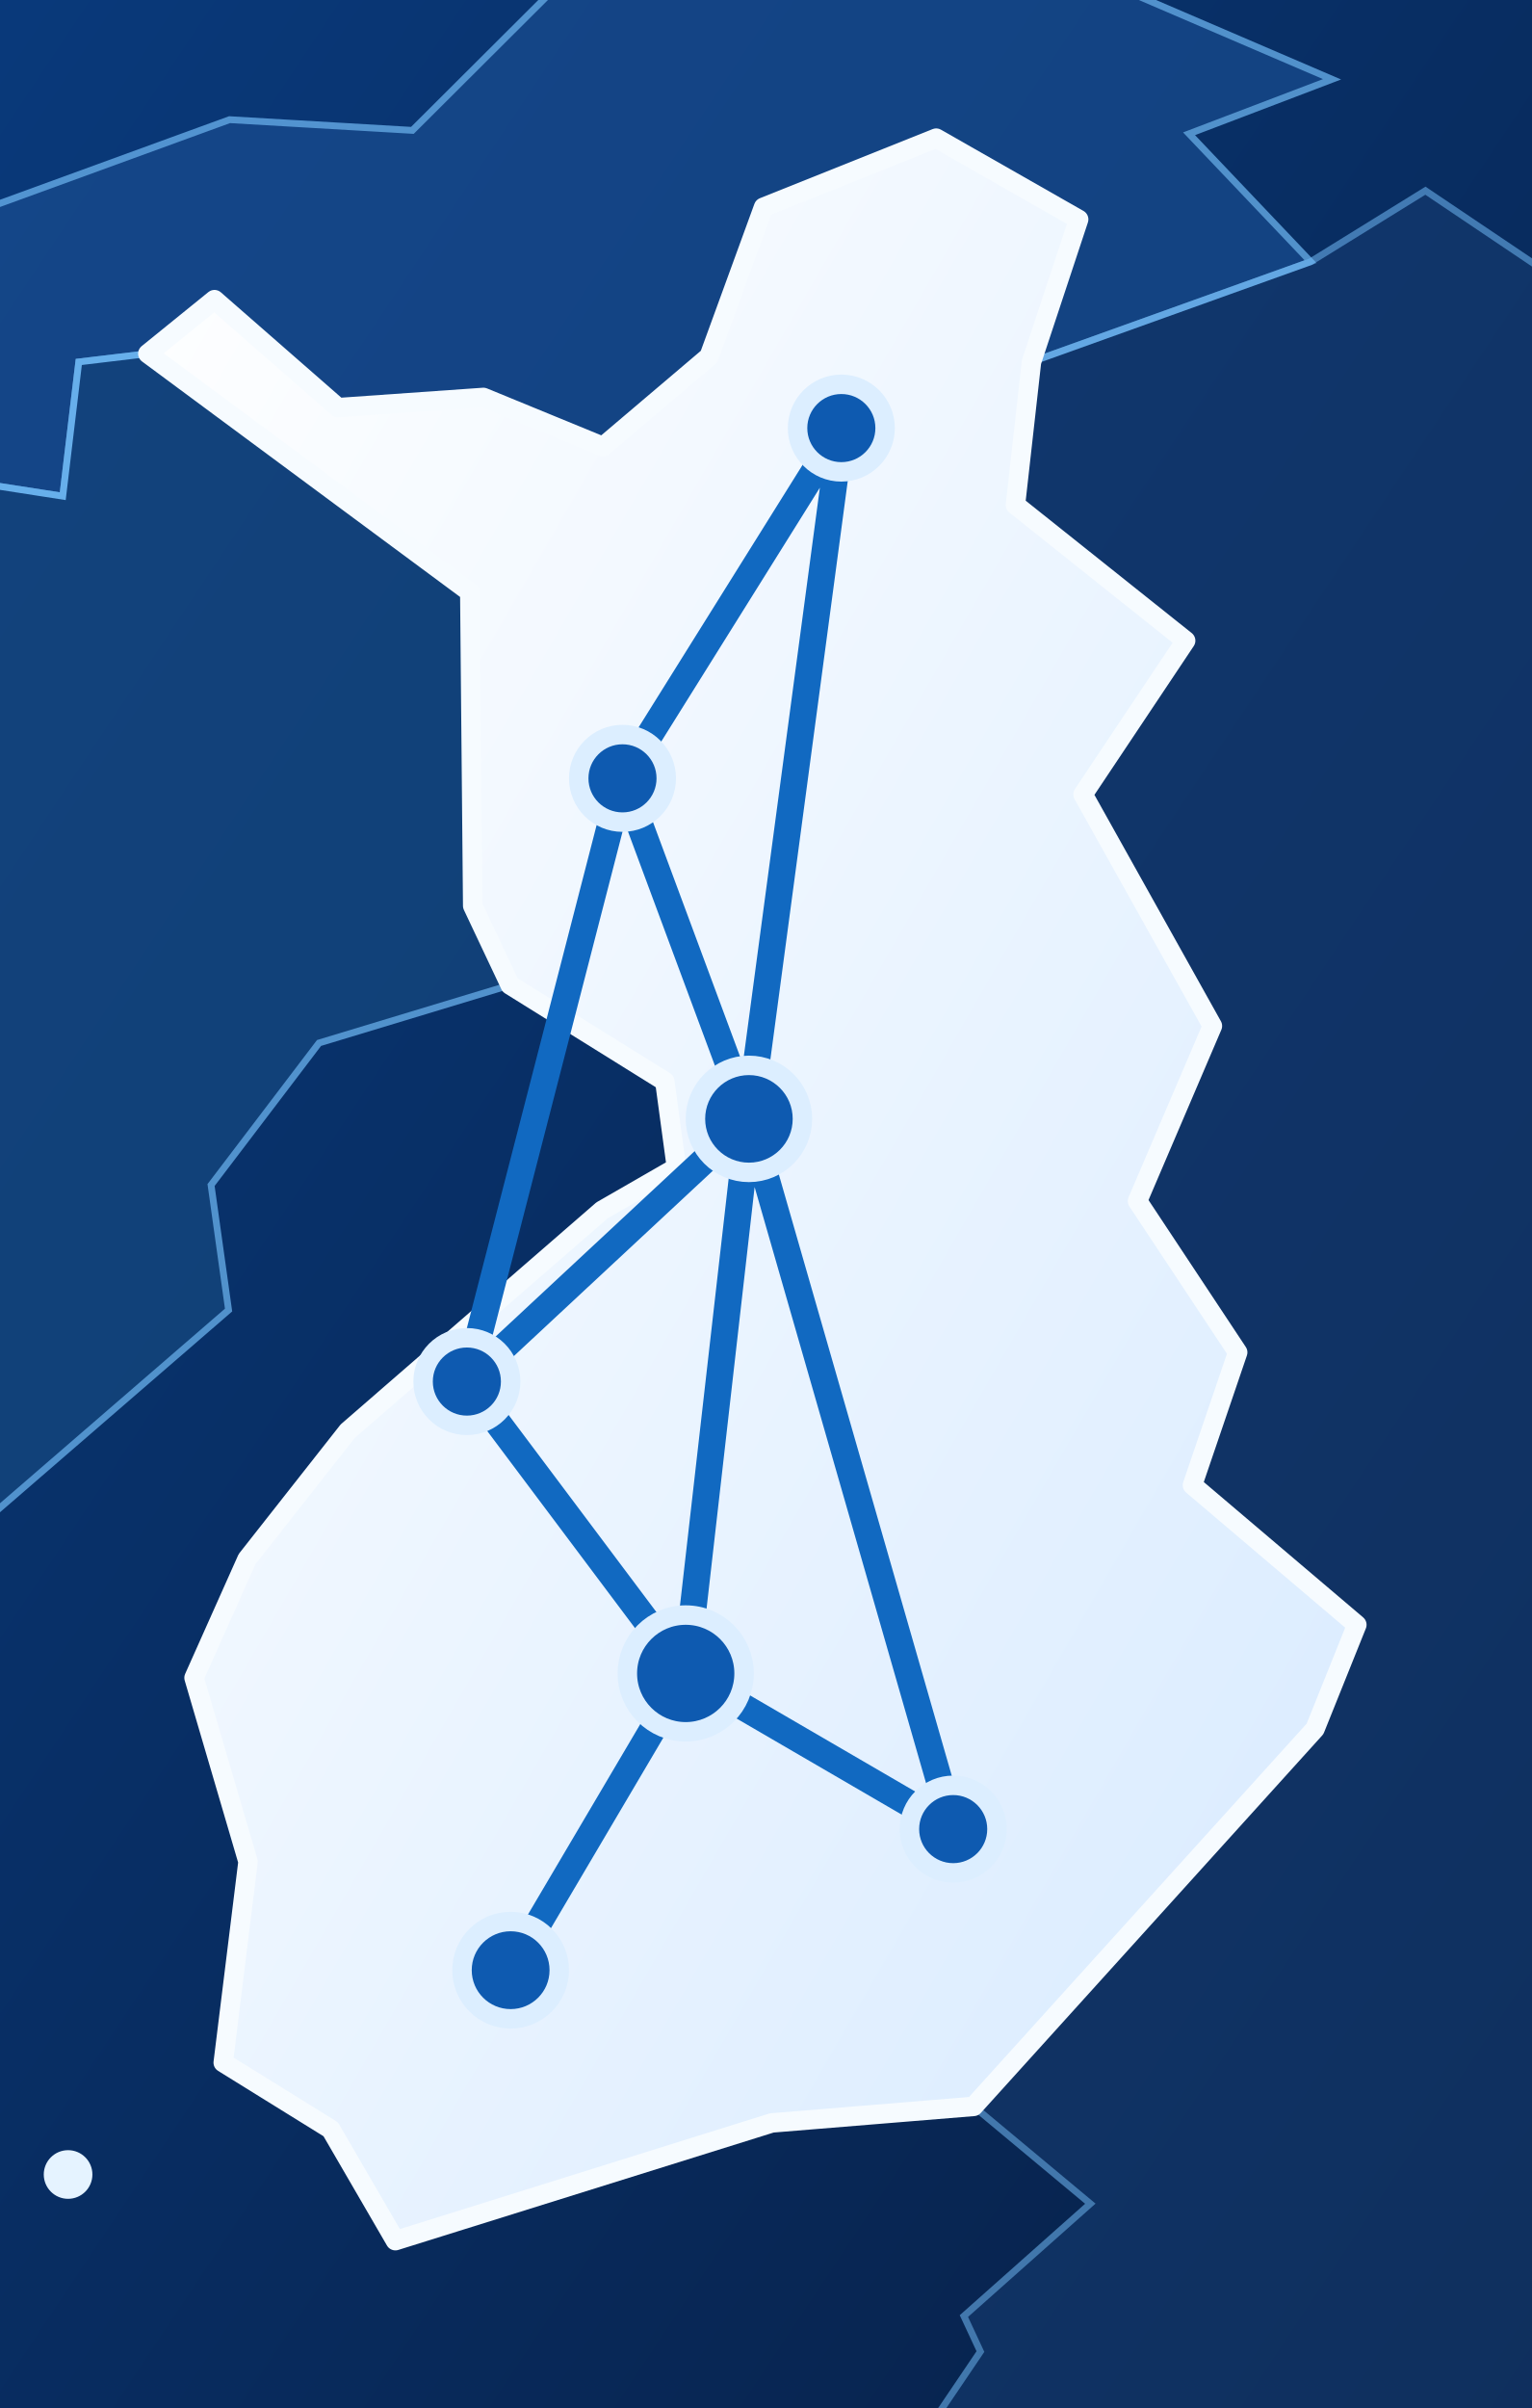
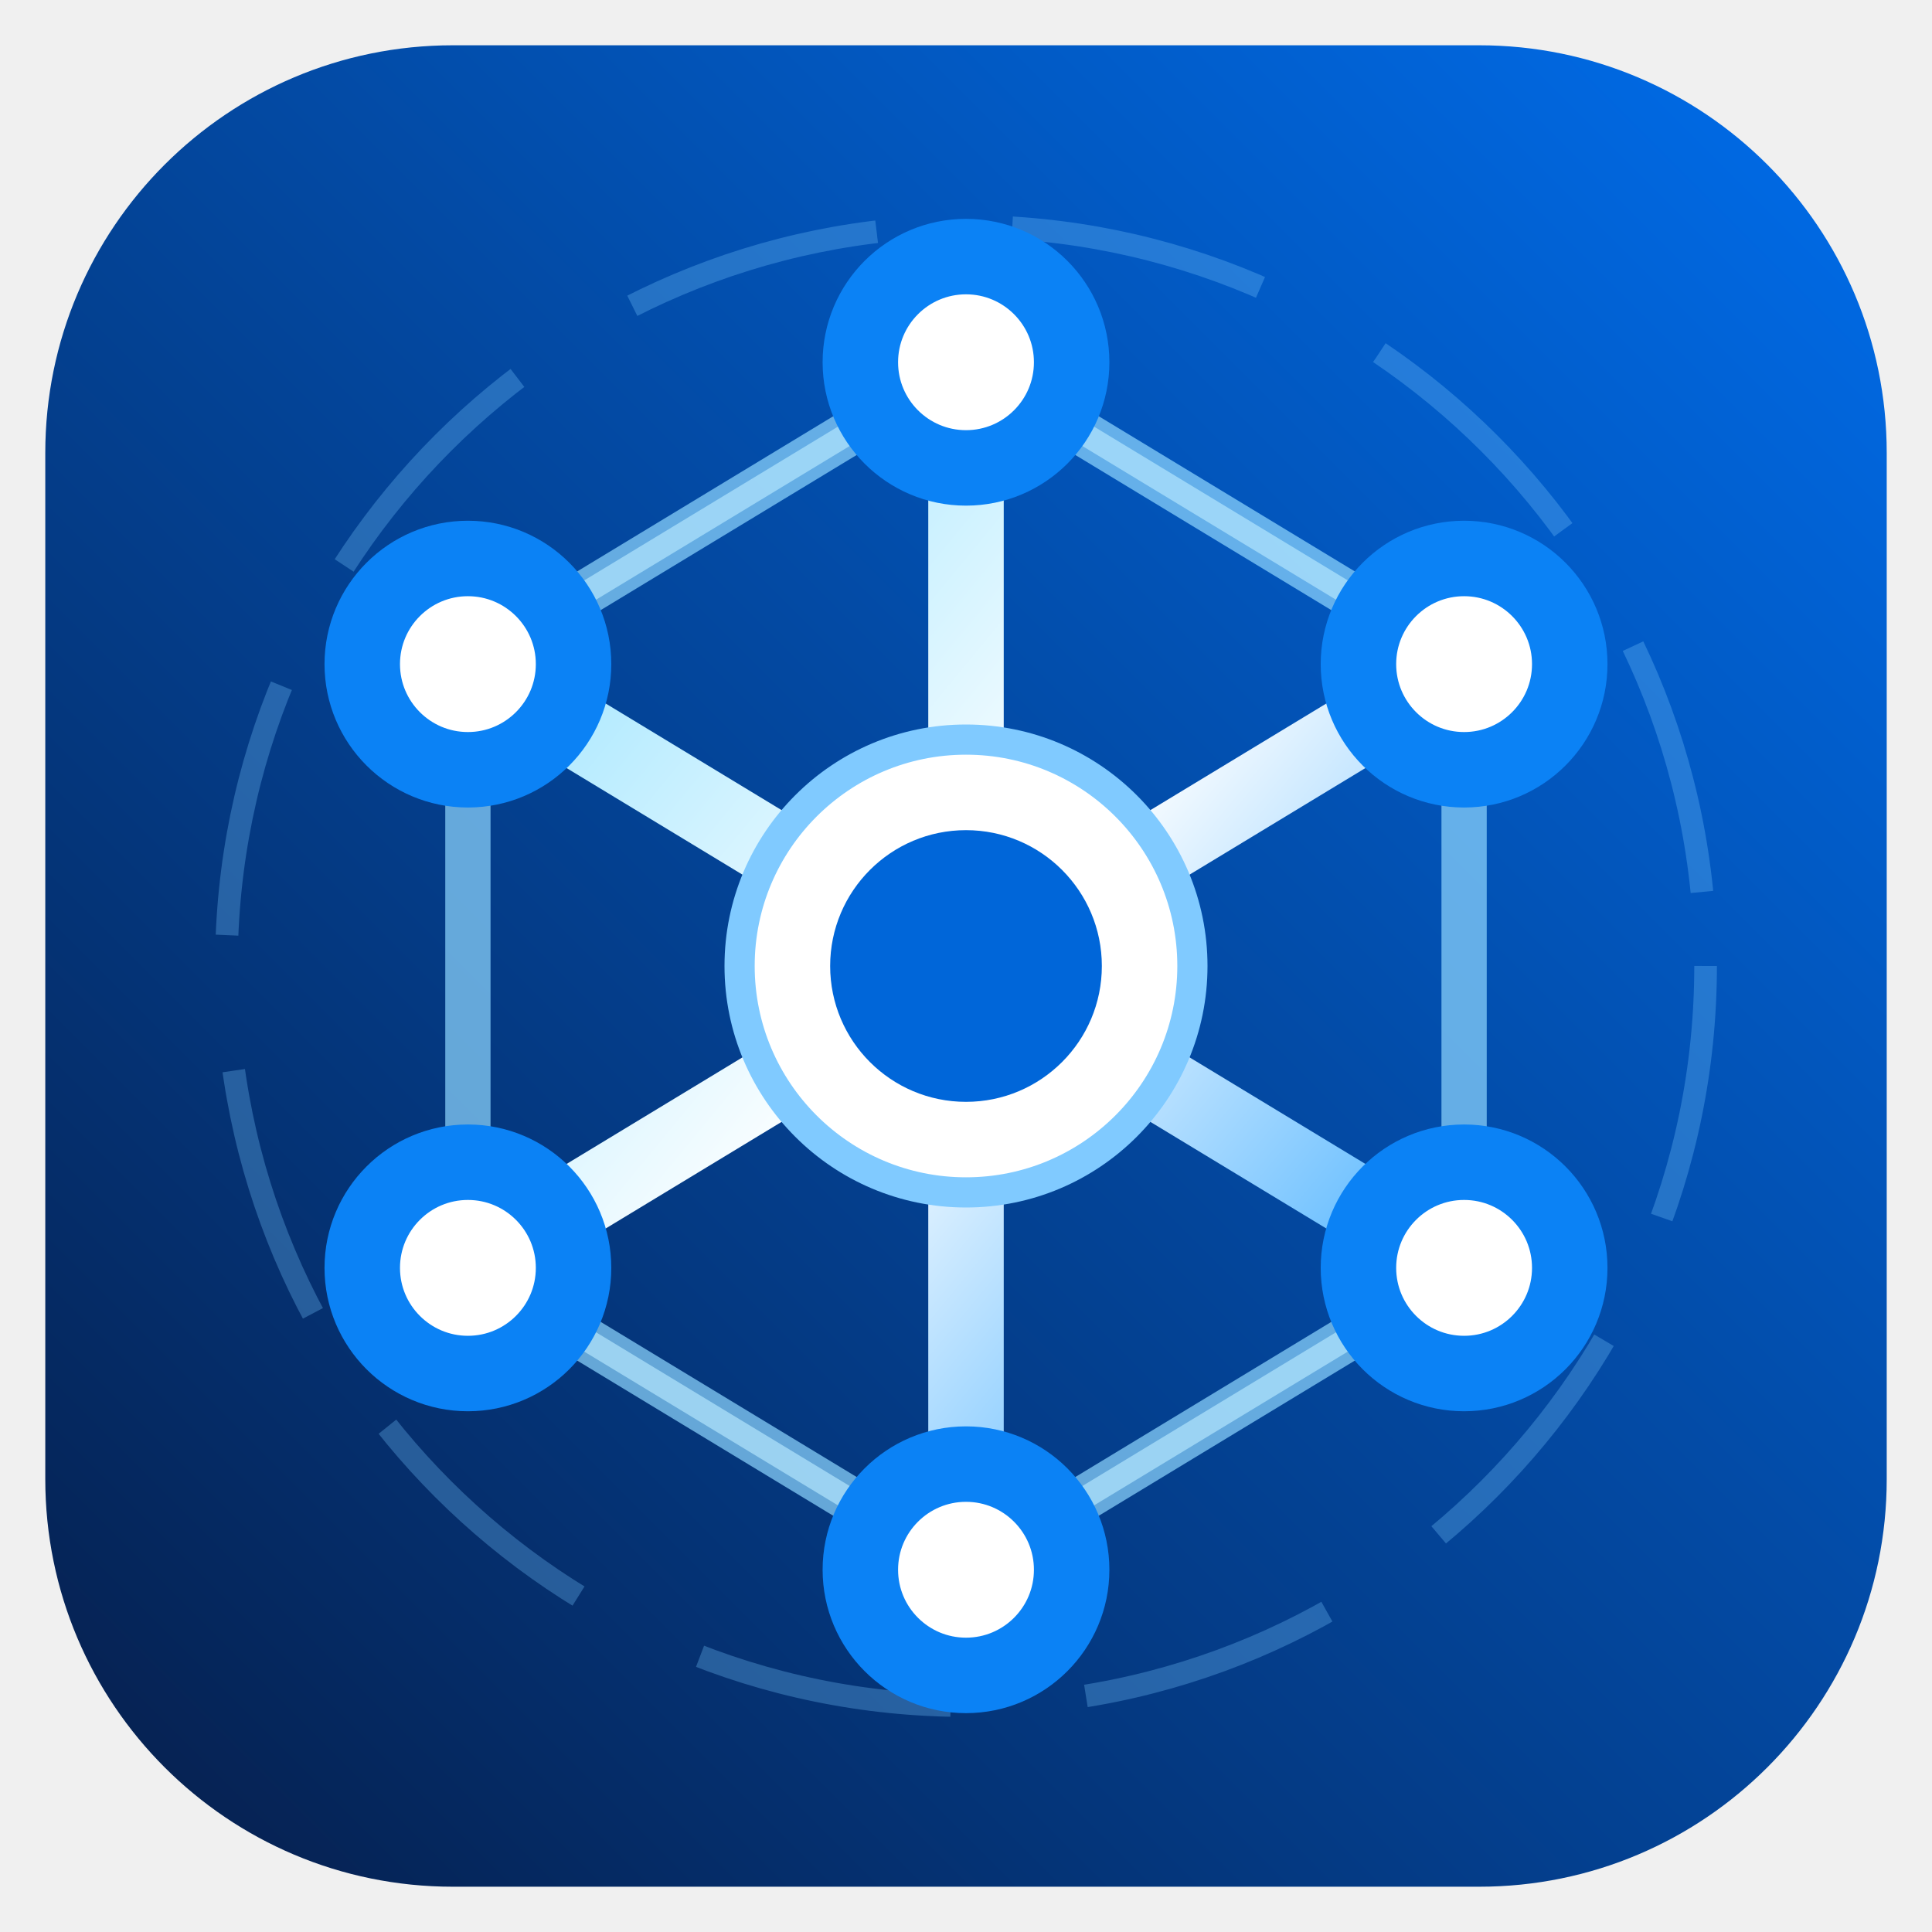
- <svg xmlns="http://www.w3.org/2000/svg" viewBox="260 82 315 495">
+ <svg xmlns="http://www.w3.org/2000/svg" viewBox="0 0 128 128" role="img" aria-labelledby="title">
  <defs>
-     <linearGradient id="sea" x1="0" y1="0" x2="1" y2="1">
-       <stop stop-color="#093a7c" />
-       <stop offset="1" stop-color="#071e43" />
+     <linearGradient id="shell" x1="0" x2="1" y1="1" y2="0">
+       <stop stop-color="#061e4b" />
+       <stop offset="1" stop-color="#006deb" />
    </linearGradient>
-     <linearGradient id="land" x1="0" x2="1" y1="0" y2="1">
-       <stop stop-color="#fff" />
-       <stop offset="1" stop-color="#d7eaff" />
+     <linearGradient id="line" x1="0" y1="0" x2="1" y2="1">
+       <stop stop-color="#81ddff" />
+       <stop offset=".5" stop-color="#fff" />
+       <stop offset="1" stop-color="#1098ff" />
    </linearGradient>
  </defs>
-   <rect x="250" y="70" width="360" height="535" rx="34" fill="url(#sea)" />
-   <path d="M529.5,135.8L472.1,156.4L481.8,127.1L452.5,110.4L417.0,124.6L405.8,155.3L384.0,173.8L359.4,163.7L329.5,165.8L304.1,143.6L290.4,154.7L276.2,156.4L272.9,184.0L229.8,177.3L223.7,200.6L201.8,200.5L163.8,276.7L128.3,335.6L136.6,349.9L128.6,366.5L106.0,365.8L91.1,405.1L92.5,460.7L107.1,481.9L99.6,531.2L80.5,559.9L69.8,583.0L69.8,333.2L155.8,209.0L257.0,124.9L307.2,106.6L344.8,108.8L379.6,74.1L421.3,76.0L462.4,67.6L533.9,98.3L504.5,109.5L529.5,135.8Z" fill="#184b8e" opacity=".7" stroke="#71baf6" stroke-width="1.4" />
-   <path d="M80.5,559.9L99.6,531.2L107.1,481.9L92.5,460.7L91.1,405.1L106.0,365.8L128.6,366.5L136.6,349.9L128.3,335.6L163.8,276.7L201.8,200.5L223.7,200.6L229.8,177.3L272.9,184.0L276.2,156.4L290.4,154.7L356.6,203.7L357.2,268.2L364.9,284.5L325.6,296.4L303.4,325.6L307.0,351.3L226.4,421.0L209.8,480.0L226.1,509.5L247.9,532.7L226.9,579.9L203.1,589.7L194.4,660.1L181.4,699.3L153.7,695.3L140.7,728.5L114.3,730.4L107.0,690.8L87.9,643.3L70.5,584.0L80.5,559.9Z" fill="#16477f" opacity=".7" stroke="#71baf6" stroke-width="1.4" />
-   <path d="M543.9,796.1L545.3,788.5L536.0,780.9L521.7,753.4L526.6,742.1L524.3,722.5L502.0,712.5L490.0,717.5L486.7,707.1L462.6,696.6L455.3,671.9L453.3,651.5L442.3,641.9L452.1,628.6L445.3,589.5L461.6,565.4L458.2,558.1L484.2,535.0L460.2,515.0L530.4,437.4L539.0,416.0L505.2,387.3L514.5,360.0L493.9,328.9L509.3,292.9L482.7,245.3L503.8,213.7L468.8,185.8L472.1,156.4L529.5,135.8L553.1,121.2L590.7,146.5L653.3,156.5L710.2,187.7L710.2,280.6L696.1,284.8L594.0,253.0L577.2,258.3L614.5,289.0L617.4,351.2L664.7,374.9L667.7,354.6L653.9,336.6L668.5,320.7L710.2,340.4L710.2,800.0L552.2,800.0L543.9,796.1ZM296.1,774.3L267.9,769.6L273.1,751.2L304.7,737.6L338.7,751.6L336.3,763.0L338.1,773.7L296.1,774.3Z" fill="#163c71" opacity=".55" stroke="#71baf6" stroke-width="1.4" />
-   <path d="M468.8,185.8L503.8,213.7L482.7,245.3L509.3,292.9L493.9,328.9L514.5,360.0L505.2,387.3L539.0,416.0L530.4,437.4L460.2,515.0L418.7,518.4L341.3,542.6L328.0,519.7L305.9,506.0L311.0,464.7L299.9,426.9L310.8,402.5L331.5,376.2L383.8,330.8L399.1,322.0L396.7,304.3L364.9,284.5L357.2,268.2L356.6,203.7L290.4,154.7L304.1,143.6L329.5,165.8L359.4,163.7L384.0,173.8L405.8,155.3L417.0,124.6L452.5,110.4L481.8,127.1L472.1,156.4L468.8,185.8Z" fill="url(#land)" stroke="#f6fbff" stroke-width="4" stroke-linejoin="round" />
-   <g stroke="#1169c1" stroke-width="5.5" stroke-linecap="round" fill="none">
-     <path d="M433 170 388 242 414 312 356 366 401 426 365 487 M433 170 414 312 M388 242 356 366 M414 312 401 426 M414 312 456 458 M401 426 456 458" />
+   <rect x="3" y="3" width="122" height="122" rx="27" fill="url(#shell)" />
+   <circle cx="64" cy="64" r="49" fill="none" stroke="#76c6ff" stroke-opacity=".31" stroke-width="1.5" stroke-dasharray="17 9" />
+   <path d="M64 24 97 44 97 84 64 104 31 84 31 44Z" fill="none" stroke="#8fd8ff" stroke-opacity=".7" stroke-width="3" stroke-linejoin="round" />
+   <path d="M64 64V24 M64 64 97 44 M64 64 97 84 M64 64 64 104 M64 64 31 84 M64 64 31 44" fill="none" stroke="url(#line)" stroke-width="5" stroke-linecap="round" />
+   <path d="M31 44 64 24 97 44 M31 84 64 104 97 84" fill="none" stroke="#b9eaff" stroke-width="1.5" stroke-opacity=".65" />
+   <g fill="#fff" stroke="#0b82f5" stroke-width="5">
+     <circle cx="64" cy="24" r="7" />
+     <circle cx="97" cy="44" r="7" />
+     <circle cx="97" cy="84" r="7" />
+     <circle cx="64" cy="104" r="7" />
+     <circle cx="31" cy="84" r="7" />
+     <circle cx="31" cy="44" r="7" />
  </g>
-   <g fill="#0e5ab0" stroke="#dceeff" stroke-width="4">
-     <circle cx="433" cy="170" r="9" />
-     <circle cx="388" cy="242" r="9" />
-     <circle cx="414" cy="312" r="11" />
-     <circle cx="356" cy="366" r="9" />
-     <circle cx="401" cy="426" r="12" />
-     <circle cx="365" cy="487" r="10" />
-     <circle cx="456" cy="458" r="9" />
-   </g>
-   <circle cx="274" cy="529" r="5" fill="#e5f3ff" />
+   <circle cx="64" cy="64" r="15" fill="#fff" stroke="#80caff" stroke-width="2" />
+   <circle cx="64" cy="64" r="9" fill="#0066d9" />
</svg>
